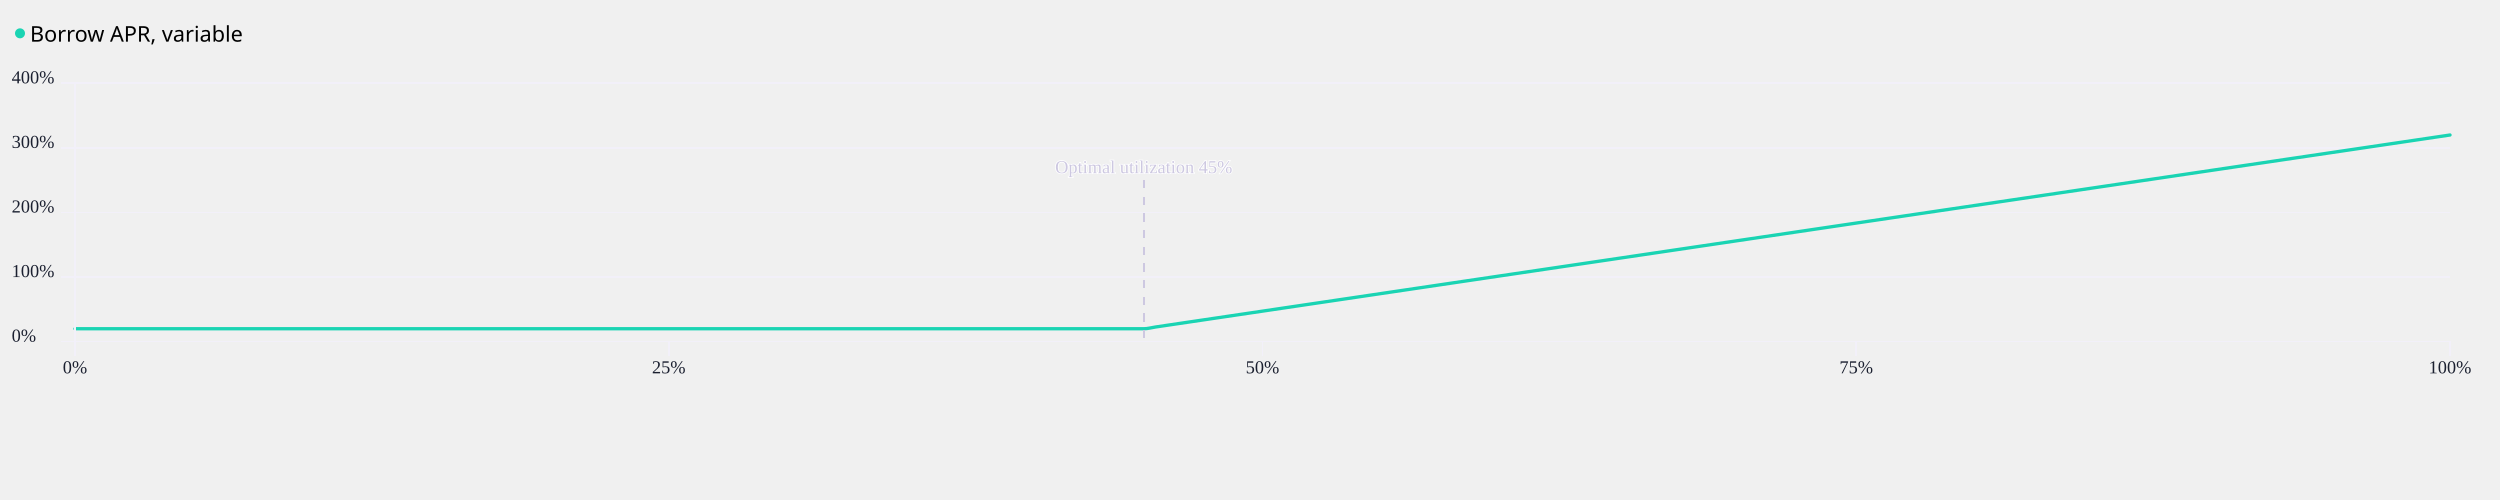
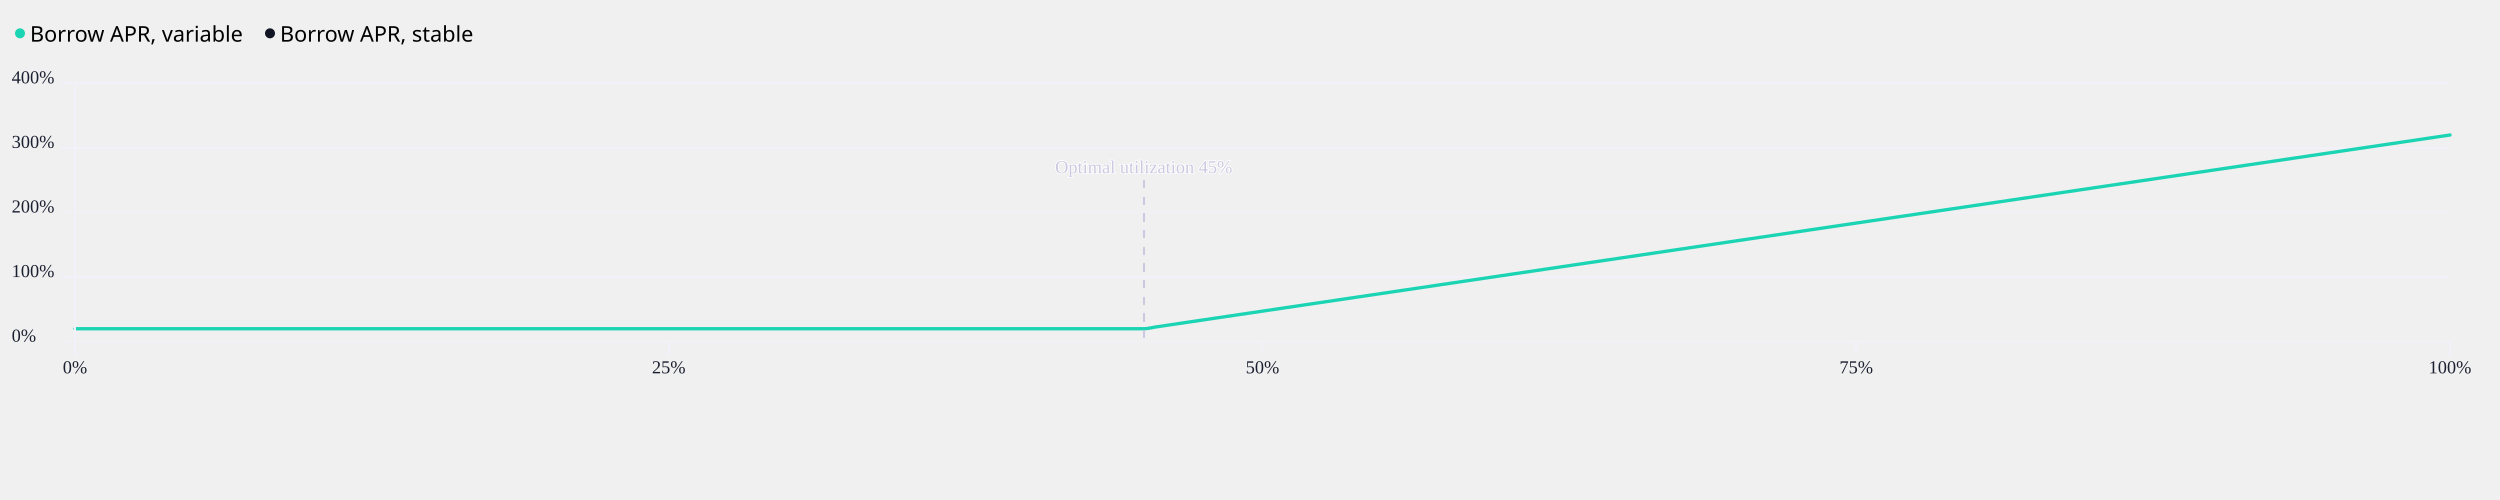
<svg xmlns="http://www.w3.org/2000/svg" style="background: white;" width="1500" height="300">
  <g style="color: black; font-size: 13px; font-family: sans-serif; transform: translate(18px, 25px);">
    <g>
      <circle r="3" cx="-6" cy="-5" style="fill: #1AD4B3" />
      <text>Borrow APR, variable</text>
+     </g>
+     <g style="transform: translateX(150px);">
+       <circle r="3" cx="-6" cy="-5" style="fill: #101423" />
+       <text>Borrow APR, stable</text>
    </g>
  </g>
  <g class="visx-group" transform="translate(45, 50)">
    <g class="visx-group visx-rows" transform="translate(0, 0)">
      <line class="visx-line" x1="0" y1="155" x2="1425" y2="155" fill="transparent" shape-rendering="crispEdges" stroke="#F2F0F9" stroke-width="1" pointer-events="none" />
      <line class="visx-line" x1="0" y1="116.25" x2="1425" y2="116.25" fill="transparent" shape-rendering="crispEdges" stroke="#F2F0F9" stroke-width="1" pointer-events="none" />
      <line class="visx-line" x1="0" y1="77.5" x2="1425" y2="77.5" fill="transparent" shape-rendering="crispEdges" stroke="#F2F0F9" stroke-width="1" pointer-events="none" />
      <line class="visx-line" x1="0" y1="38.75" x2="1425" y2="38.75" fill="transparent" shape-rendering="crispEdges" stroke="#F2F0F9" stroke-width="1" pointer-events="none" />
      <line class="visx-line" x1="0" y1="0" x2="1425" y2="0" fill="transparent" shape-rendering="crispEdges" stroke="#F2F0F9" stroke-width="1" pointer-events="none" />
    </g>
    <path class="visx-linepath" d="M0,147.25C2.375,147.25,4.75,147.25,7.125,147.25C9.5,147.25,11.875,147.25,14.25,147.25C16.625,147.25,19,147.25,21.375,147.25C23.75,147.25,26.125,147.25,28.5,147.25C30.875,147.25,33.25,147.25,35.625,147.25C38,147.25,40.375,147.25,42.75,147.25C45.125,147.25,47.5,147.25,49.875,147.25C52.25,147.25,54.625,147.25,57,147.25C59.375,147.25,61.75,147.25,64.125,147.25C66.5,147.25,68.875,147.25,71.25,147.25C73.625,147.25,76,147.25,78.375,147.25C80.75,147.25,83.125,147.25,85.5,147.25C87.875,147.25,90.25,147.25,92.625,147.25C95,147.25,97.375,147.25,99.75,147.25C102.125,147.25,104.5,147.25,106.875,147.25C109.25,147.25,111.625,147.25,114,147.25C116.375,147.25,118.75,147.25,121.125,147.25C123.5,147.25,125.875,147.25,128.25,147.25C130.625,147.25,133,147.25,135.375,147.25C137.75,147.25,140.125,147.25,142.5,147.25C144.875,147.25,147.25,147.25,149.625,147.25C152,147.25,154.375,147.25,156.75,147.25C159.125,147.25,161.5,147.25,163.875,147.25C166.25,147.25,168.625,147.25,171,147.25C173.375,147.25,175.75,147.25,178.125,147.25C180.5,147.25,182.875,147.25,185.25,147.25C187.625,147.25,190,147.25,192.375,147.25C194.75,147.25,197.125,147.25,199.5,147.25C201.875,147.25,204.25,147.25,206.625,147.25C209,147.25,211.375,147.25,213.75,147.25C216.125,147.25,218.5,147.25,220.875,147.25C223.25,147.25,225.625,147.25,228,147.25C230.375,147.25,232.75,147.25,235.125,147.25C237.5,147.25,239.875,147.25,242.25,147.25C244.625,147.25,247,147.25,249.375,147.25C251.75,147.25,254.125,147.25,256.5,147.25C258.875,147.25,261.25,147.25,263.625,147.25C266,147.25,268.375,147.25,270.75,147.25C273.125,147.25,275.5,147.25,277.875,147.25C280.25,147.25,282.625,147.25,285,147.25C287.375,147.25,289.75,147.25,292.125,147.25C294.5,147.25,296.875,147.25,299.25,147.25C301.625,147.25,304,147.25,306.375,147.25C308.75,147.25,311.125,147.25,313.5,147.25C315.875,147.25,318.25,147.25,320.625,147.25C323,147.25,325.375,147.25,327.75,147.25C330.125,147.25,332.5,147.25,334.875,147.25C337.25,147.25,339.625,147.25,342,147.25C344.375,147.25,346.75,147.25,349.125,147.25C351.5,147.25,353.875,147.25,356.25,147.25C358.625,147.25,361,147.25,363.375,147.25C365.75,147.25,368.125,147.25,370.5,147.25C372.875,147.25,375.25,147.25,377.625,147.25C380,147.25,382.375,147.25,384.75,147.25C387.125,147.25,389.5,147.25,391.875,147.25C394.25,147.25,396.625,147.25,399,147.25C401.375,147.25,403.75,147.25,406.125,147.25C408.5,147.25,410.875,147.25,413.25,147.25C415.625,147.25,418,147.25,420.375,147.25C422.75,147.25,425.125,147.25,427.5,147.25C429.875,147.25,432.25,147.25,434.625,147.25C437,147.25,439.375,147.25,441.75,147.25C444.125,147.25,446.5,147.25,448.875,147.25C451.25,147.25,453.625,147.25,456,147.25C458.375,147.25,460.75,147.25,463.125,147.25C465.5,147.25,467.875,147.25,470.25,147.25C472.625,147.25,475,147.25,477.375,147.25C479.75,147.25,482.125,147.25,484.5,147.25C486.875,147.25,489.25,147.25,491.625,147.25C494,147.25,496.375,147.25,498.75,147.25C501.125,147.25,503.5,147.25,505.875,147.25C508.25,147.25,510.625,147.25,513,147.25C515.375,147.25,517.75,147.25,520.125,147.25C522.5,147.25,524.875,147.25,527.25,147.25C529.625,147.25,532,147.25,534.375,147.25C536.75,147.25,539.125,147.25,541.5,147.25C543.875,147.25,546.25,147.25,548.625,147.25C551,147.25,553.375,147.25,555.75,147.25C558.125,147.25,560.5,147.25,562.875,147.25C565.25,147.25,567.625,147.25,570,147.25C572.375,147.25,574.75,147.25,577.125,147.25C579.5,147.25,581.875,147.25,584.25,147.25C586.625,147.25,589,147.25,591.375,147.25C593.75,147.25,596.125,147.25,598.5,147.25C600.875,147.25,603.25,147.25,605.625,147.25C608,147.25,610.375,147.25,612.75,147.25C615.125,147.25,617.5,147.25,619.875,147.25C622.25,147.25,624.625,147.25,627,147.25C629.375,147.25,631.75,147.25,634.125,147.25C636.5,147.25,638.875,147.25,641.25,147.25C643.625,147.25,646,146.545,648.375,146.193C650.75,145.841,653.125,145.489,655.5,145.136C657.875,144.784,660.25,144.432,662.625,144.08C665,143.727,667.375,143.375,669.75,143.023C672.125,142.67,674.5,142.318,676.875,141.966C679.25,141.614,681.625,141.261,684,140.909C686.375,140.557,688.75,140.205,691.125,139.852C693.5,139.5,695.875,139.148,698.25,138.795C700.625,138.443,703,138.091,705.375,137.739C707.75,137.386,710.125,137.034,712.5,136.682C714.875,136.33,717.25,135.977,719.625,135.625C722,135.273,724.375,134.92,726.75,134.568C729.125,134.216,731.5,133.864,733.875,133.511C736.25,133.159,738.625,132.807,741,132.455C743.375,132.102,745.75,131.75,748.125,131.398C750.5,131.045,752.875,130.693,755.25,130.341C757.625,129.989,760,129.636,762.375,129.284C764.75,128.932,767.125,128.58,769.5,128.227C771.875,127.875,774.25,127.523,776.625,127.17C779,126.818,781.375,126.466,783.75,126.114C786.125,125.761,788.5,125.409,790.875,125.057C793.25,124.705,795.625,124.352,798,124C800.375,123.648,802.75,123.295,805.125,122.943C807.5,122.591,809.875,122.239,812.25,121.886C814.625,121.534,817,121.182,819.375,120.83C821.75,120.477,824.125,120.125,826.5,119.773C828.875,119.42,831.25,119.068,833.625,118.716C836,118.364,838.375,118.011,840.75,117.659C843.125,117.307,845.5,116.955,847.875,116.602C850.25,116.25,852.625,115.898,855,115.545C857.375,115.193,859.75,114.841,862.125,114.489C864.5,114.136,866.875,113.784,869.25,113.432C871.625,113.08,874,112.727,876.375,112.375C878.75,112.023,881.125,111.67,883.5,111.318C885.875,110.966,888.25,110.614,890.625,110.261C893,109.909,895.375,109.557,897.75,109.205C900.125,108.852,902.5,108.5,904.875,108.148C907.25,107.795,909.625,107.443,912,107.091C914.375,106.739,916.75,106.386,919.125,106.034C921.5,105.682,923.875,105.33,926.25,104.977C928.625,104.625,931,104.273,933.375,103.92C935.75,103.568,938.125,103.216,940.5,102.864C942.875,102.511,945.25,102.159,947.625,101.807C950,101.455,952.375,101.102,954.75,100.75C957.125,100.398,959.5,100.045,961.875,99.693C964.25,99.341,966.625,98.989,969,98.636C971.375,98.284,973.75,97.932,976.125,97.58C978.5,97.227,980.875,96.875,983.25,96.523C985.625,96.17,988,95.818,990.375,95.466C992.75,95.114,995.125,94.761,997.5,94.409C999.875,94.057,1002.25,93.705,1004.625,93.352C1007,93,1009.375,92.648,1011.75,92.295C1014.125,91.943,1016.5,91.591,1018.875,91.239C1021.25,90.886,1023.625,90.534,1026,90.182C1028.375,89.83,1030.75,89.477,1033.125,89.125C1035.5,88.773,1037.875,88.42,1040.25,88.068C1042.625,87.716,1045,87.364,1047.375,87.011C1049.75,86.659,1052.125,86.307,1054.5,85.955C1056.875,85.602,1059.25,85.25,1061.625,84.898C1064,84.545,1066.375,84.193,1068.75,83.841C1071.125,83.489,1073.5,83.136,1075.875,82.784C1078.25,82.432,1080.625,82.08,1083,81.727C1085.375,81.375,1087.75,81.023,1090.125,80.67C1092.5,80.318,1094.875,79.966,1097.25,79.614C1099.625,79.261,1102,78.909,1104.375,78.557C1106.75,78.205,1109.125,77.852,1111.5,77.5C1113.875,77.148,1116.25,76.795,1118.625,76.443C1121,76.091,1123.375,75.739,1125.75,75.386C1128.125,75.034,1130.5,74.682,1132.875,74.33C1135.25,73.977,1137.625,73.625,1140,73.273C1142.375,72.92,1144.75,72.568,1147.125,72.216C1149.5,71.864,1151.875,71.511,1154.25,71.159C1156.625,70.807,1159,70.455,1161.375,70.102C1163.75,69.75,1166.125,69.398,1168.5,69.045C1170.875,68.693,1173.25,68.341,1175.625,67.989C1178,67.636,1180.375,67.284,1182.75,66.932C1185.125,66.58,1187.5,66.227,1189.875,65.875C1192.25,65.523,1194.625,65.17,1197,64.818C1199.375,64.466,1201.75,64.114,1204.125,63.761C1206.5,63.409,1208.875,63.057,1211.25,62.705C1213.625,62.352,1216,62,1218.375,61.648C1220.75,61.295,1223.125,60.943,1225.5,60.591C1227.875,60.239,1230.25,59.886,1232.625,59.534C1235,59.182,1237.375,58.83,1239.75,58.477C1242.125,58.125,1244.5,57.773,1246.875,57.42C1249.25,57.068,1251.625,56.716,1254,56.364C1256.375,56.011,1258.75,55.659,1261.125,55.307C1263.5,54.955,1265.875,54.602,1268.25,54.25C1270.625,53.898,1273,53.545,1275.375,53.193C1277.75,52.841,1280.125,52.489,1282.5,52.136C1284.875,51.784,1287.25,51.432,1289.625,51.08C1292,50.727,1294.375,50.375,1296.75,50.023C1299.125,49.67,1301.5,49.318,1303.875,48.966C1306.25,48.614,1308.625,48.261,1311,47.909C1313.375,47.557,1315.75,47.205,1318.125,46.852C1320.5,46.5,1322.875,46.148,1325.25,45.795C1327.625,45.443,1330,45.091,1332.375,44.739C1334.75,44.386,1337.125,44.034,1339.5,43.682C1341.875,43.33,1344.25,42.977,1346.625,42.625C1349,42.273,1351.375,41.92,1353.75,41.568C1356.125,41.216,1358.5,40.864,1360.875,40.511C1363.25,40.159,1365.625,39.807,1368,39.455C1370.375,39.102,1372.75,38.75,1375.125,38.398C1377.5,38.045,1379.875,37.693,1382.25,37.341C1384.625,36.989,1387,36.636,1389.375,36.284C1391.75,35.932,1394.125,35.58,1396.5,35.227C1398.875,34.875,1401.25,34.523,1403.625,34.17C1406,33.818,1408.375,33.466,1410.75,33.114C1413.125,32.761,1415.5,32.409,1417.875,32.057C1420.25,31.705,1422.625,31.352,1425,31" fill="transparent" stroke-linecap="round" stroke="#1AD4B3" stroke-width="2" />
    <g class="visx-group visx-axis visx-axis-bottom" transform="translate(0, 155)">
      <g class="visx-group visx-axis-tick" transform="translate(0, 0)">
        <line class="visx-line" x1="0" y1="0" x2="0" y2="8" fill="transparent" shape-rendering="crispEdges" stroke="#F2F0F9" stroke-width="1" stroke-linecap="square" />
        <svg x="0" y="0" font-size="11" style="overflow:visible">
          <text transform="" x="0" y="19" fill="#1B2030" font-size="11" text-anchor="middle">
            <tspan x="0" dy="0em">0%</tspan>
          </text>
        </svg>
      </g>
      <g class="visx-group visx-axis-tick" transform="translate(0, 0)">
        <line class="visx-line" x1="356.25" y1="0" x2="356.25" y2="8" fill="transparent" shape-rendering="crispEdges" stroke="#F2F0F9" stroke-width="1" stroke-linecap="square" />
        <svg x="0" y="0" font-size="11" style="overflow:visible">
          <text transform="" x="356.25" y="19" fill="#1B2030" font-size="11" text-anchor="middle">
            <tspan x="356.25" dy="0em">25%</tspan>
          </text>
        </svg>
      </g>
      <g class="visx-group visx-axis-tick" transform="translate(0, 0)">
        <line class="visx-line" x1="712.5" y1="0" x2="712.5" y2="8" fill="transparent" shape-rendering="crispEdges" stroke="#F2F0F9" stroke-width="1" stroke-linecap="square" />
        <svg x="0" y="0" font-size="11" style="overflow:visible">
          <text transform="" x="712.5" y="19" fill="#1B2030" font-size="11" text-anchor="middle">
            <tspan x="712.5" dy="0em">50%</tspan>
          </text>
        </svg>
      </g>
      <g class="visx-group visx-axis-tick" transform="translate(0, 0)">
        <line class="visx-line" x1="1068.75" y1="0" x2="1068.75" y2="8" fill="transparent" shape-rendering="crispEdges" stroke="#F2F0F9" stroke-width="1" stroke-linecap="square" />
        <svg x="0" y="0" font-size="11" style="overflow:visible">
          <text transform="" x="1068.75" y="19" fill="#1B2030" font-size="11" text-anchor="middle">
            <tspan x="1068.75" dy="0em">75%</tspan>
          </text>
        </svg>
      </g>
      <g class="visx-group visx-axis-tick" transform="translate(0, 0)">
        <line class="visx-line" x1="1425" y1="0" x2="1425" y2="8" fill="transparent" shape-rendering="crispEdges" stroke="#F2F0F9" stroke-width="1" stroke-linecap="square" />
        <svg x="0" y="0" font-size="11" style="overflow:visible">
          <text transform="" x="1425" y="19" fill="#1B2030" font-size="11" text-anchor="middle">
            <tspan x="1425" dy="0em">100%</tspan>
          </text>
        </svg>
      </g>
    </g>
    <g class="visx-group visx-axis visx-axis-left" transform="translate(0, 0)">
      <g class="visx-group visx-axis-tick" transform="translate(0, 0)">
        <line class="visx-line" x1="0" y1="155" x2="-8" y2="155" fill="transparent" shape-rendering="crispEdges" stroke="#F2F0F9" stroke-width="1" stroke-linecap="square" />
        <svg x="-30" y="0" font-size="11" style="overflow:visible">
          <text transform="" x="-8" y="155" fill="#1B2030" font-size="11" text-anchor="start">
            <tspan x="-8" dy="0em">0%</tspan>
          </text>
        </svg>
      </g>
      <g class="visx-group visx-axis-tick" transform="translate(0, 0)">
        <line class="visx-line" x1="0" y1="116.25" x2="-8" y2="116.25" fill="transparent" shape-rendering="crispEdges" stroke="#F2F0F9" stroke-width="1" stroke-linecap="square" />
        <svg x="-30" y="0" font-size="11" style="overflow:visible">
          <text transform="" x="-8" y="116.25" fill="#1B2030" font-size="11" text-anchor="start">
            <tspan x="-8" dy="0em">100%</tspan>
          </text>
        </svg>
      </g>
      <g class="visx-group visx-axis-tick" transform="translate(0, 0)">
        <line class="visx-line" x1="0" y1="77.5" x2="-8" y2="77.5" fill="transparent" shape-rendering="crispEdges" stroke="#F2F0F9" stroke-width="1" stroke-linecap="square" />
        <svg x="-30" y="0" font-size="11" style="overflow:visible">
          <text transform="" x="-8" y="77.5" fill="#1B2030" font-size="11" text-anchor="start">
            <tspan x="-8" dy="0em">200%</tspan>
          </text>
        </svg>
      </g>
      <g class="visx-group visx-axis-tick" transform="translate(0, 0)">
        <line class="visx-line" x1="0" y1="38.75" x2="-8" y2="38.75" fill="transparent" shape-rendering="crispEdges" stroke="#F2F0F9" stroke-width="1" stroke-linecap="square" />
        <svg x="-30" y="0" font-size="11" style="overflow:visible">
          <text transform="" x="-8" y="38.75" fill="#1B2030" font-size="11" text-anchor="start">
            <tspan x="-8" dy="0em">300%</tspan>
          </text>
        </svg>
      </g>
      <g class="visx-group visx-axis-tick" transform="translate(0, 0)">
        <line class="visx-line" x1="0" y1="0" x2="-8" y2="0" fill="transparent" shape-rendering="crispEdges" stroke="#F2F0F9" stroke-width="1" stroke-linecap="square" />
        <svg x="-30" y="0" font-size="11" style="overflow:visible">
          <text transform="" x="-8" y="0" fill="#1B2030" font-size="11" text-anchor="start">
            <tspan x="-8" dy="0em">400%</tspan>
          </text>
        </svg>
      </g>
      <line class="visx-line visx-axis-line" x1="0" y1="155.5" x2="0" y2="0.5" fill="transparent" shape-rendering="crispEdges" stroke="#F2F0F9" stroke-width="1" />
    </g>
    <rect class="visx-bar" width="1425" height="155" fill="transparent" />
    <line class="visx-line" x1="641.25" y1="58" x2="641.25" y2="155" fill="transparent" shape-rendering="crispEdges" stroke="#CDC8E1" stroke-width="1" pointer-events="none" stroke-dasharray="5" />
    <svg x="0" y="0" font-size="11px" style="overflow:visible">
      <text transform="" x="641.25" y="50" font-size="11px" fill="#555069" stroke="#FFFFFF" stroke-width="1px" text-anchor="middle">
        <tspan x="641.25" dy="0.355em">Optimal utilization 45%</tspan>
      </text>
    </svg>
    <svg x="0" y="0" font-size="11px" style="overflow:visible">
      <text transform="" x="641.25" y="50" font-size="11px" fill="#CDC8E1" text-anchor="middle">
        <tspan x="641.25" dy="0.355em">Optimal utilization 45%</tspan>
      </text>
    </svg>
  </g>
</svg>
